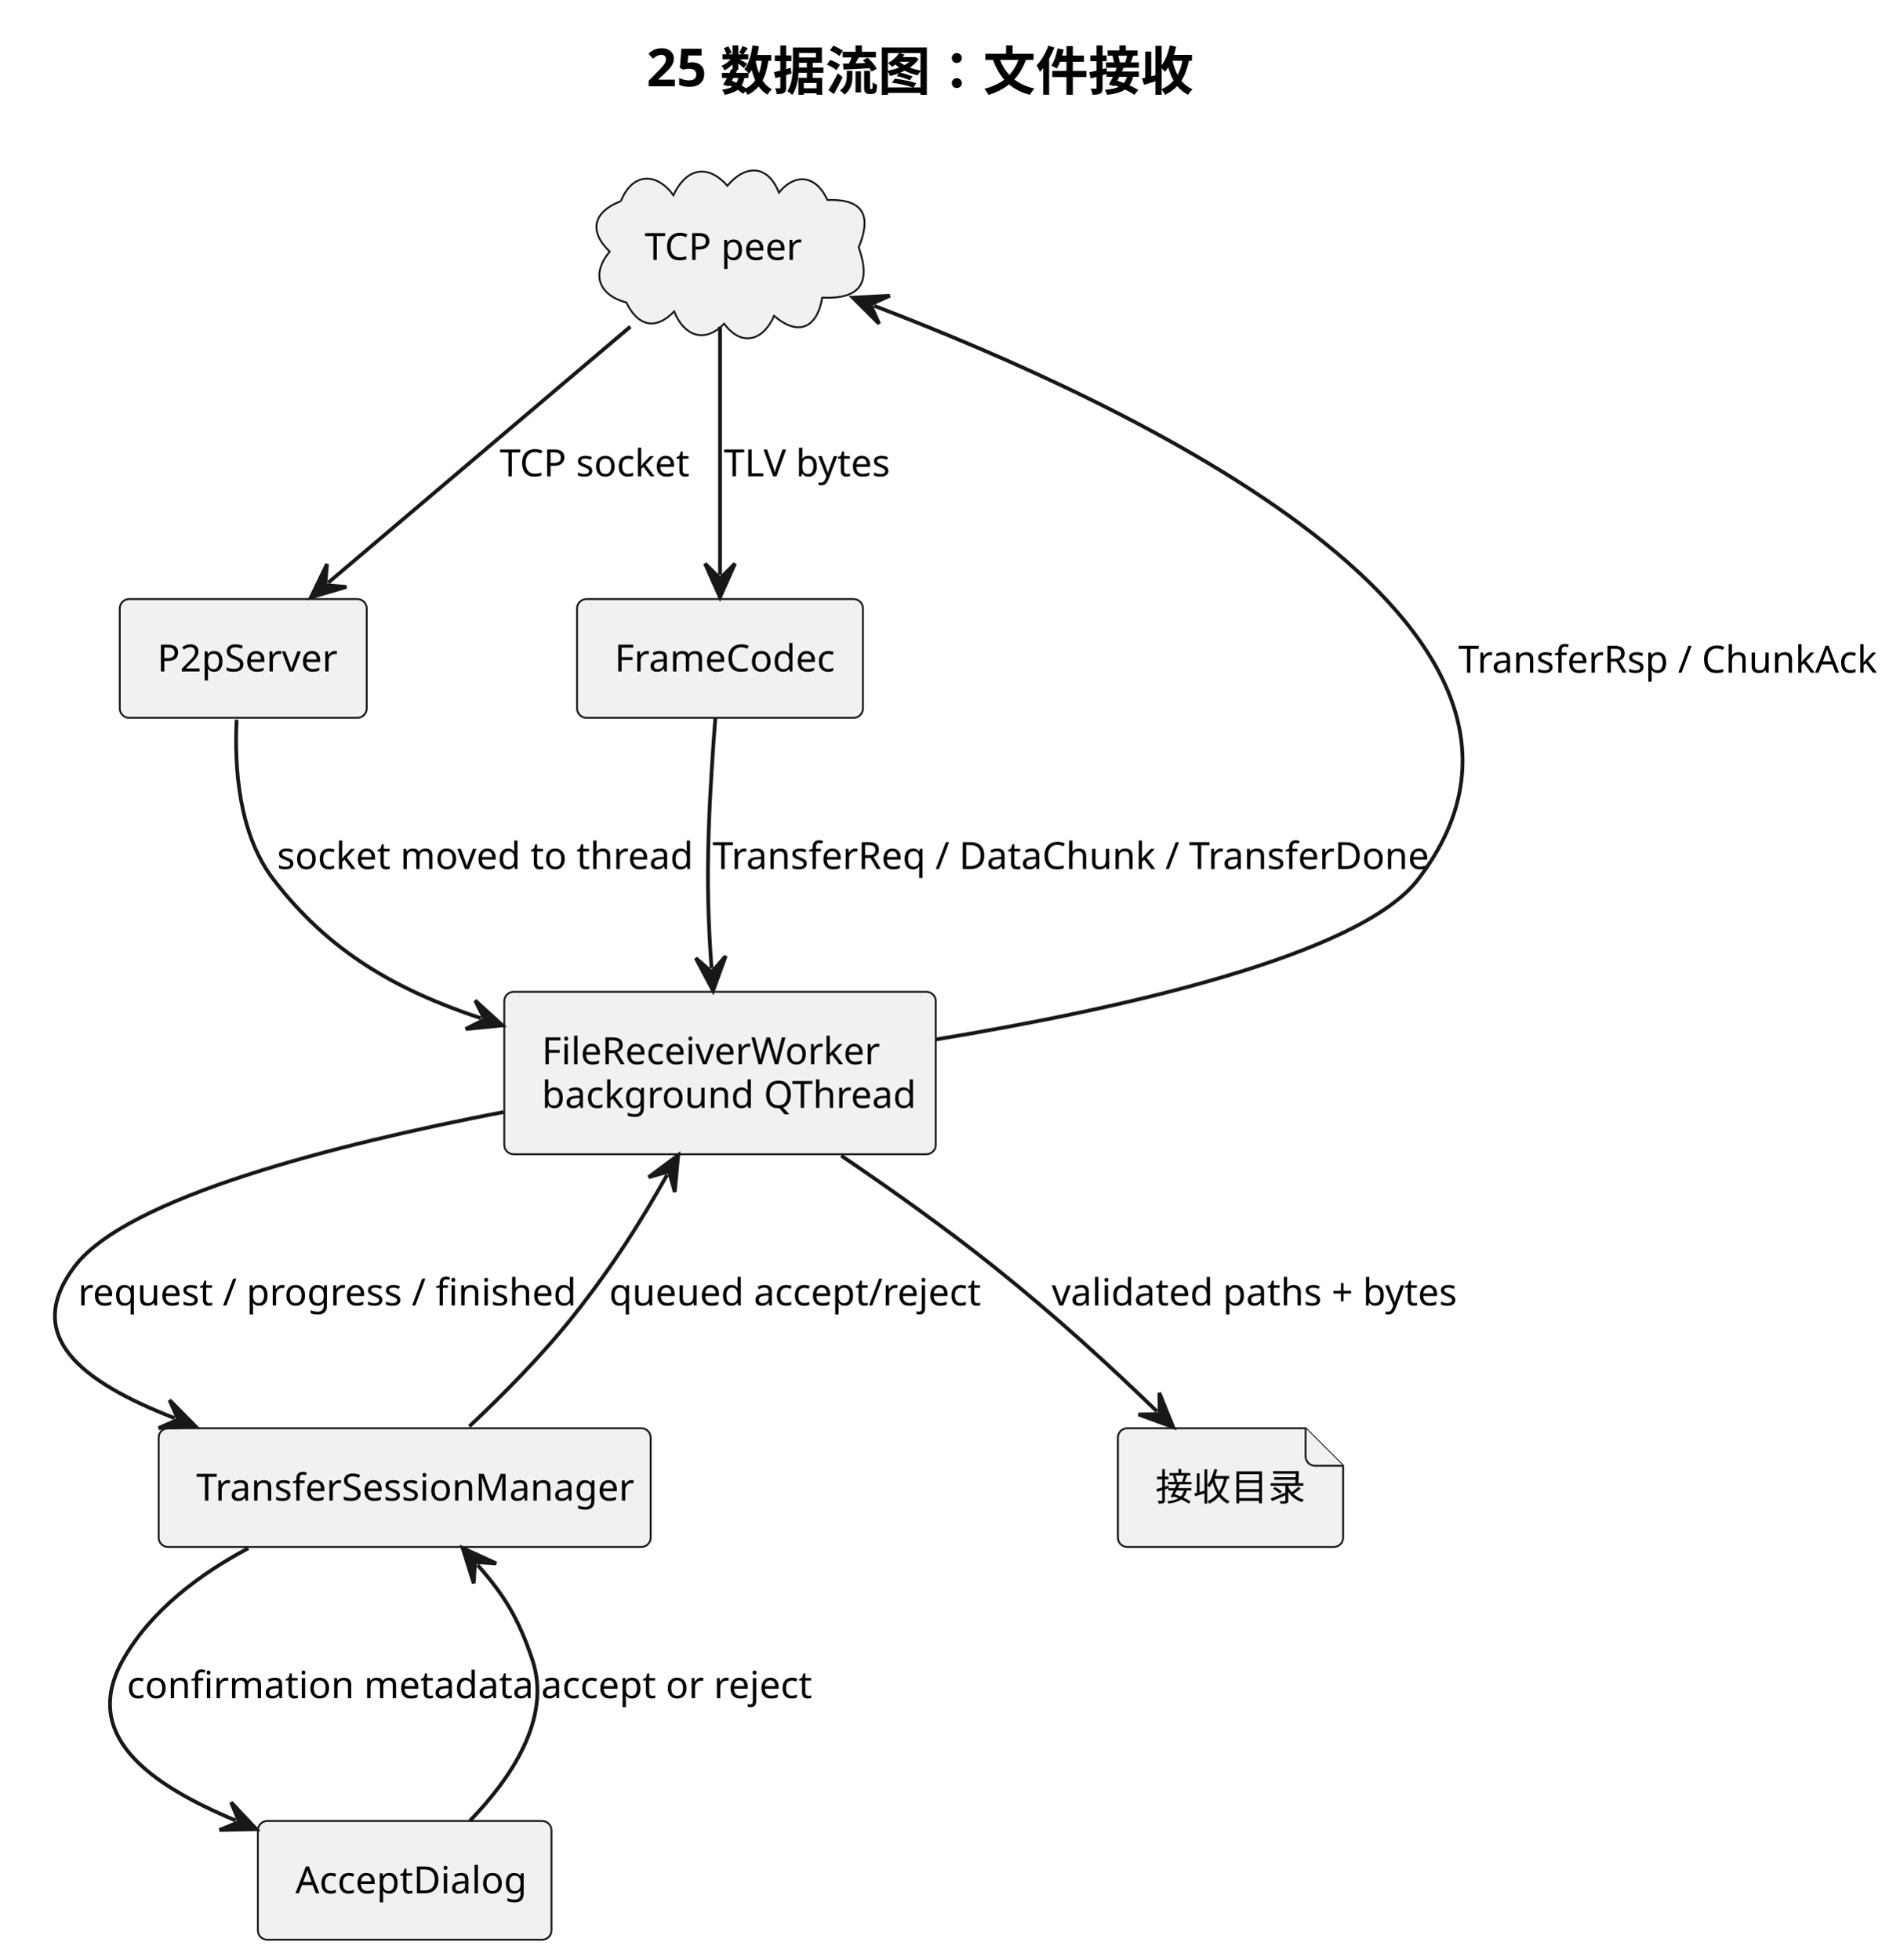
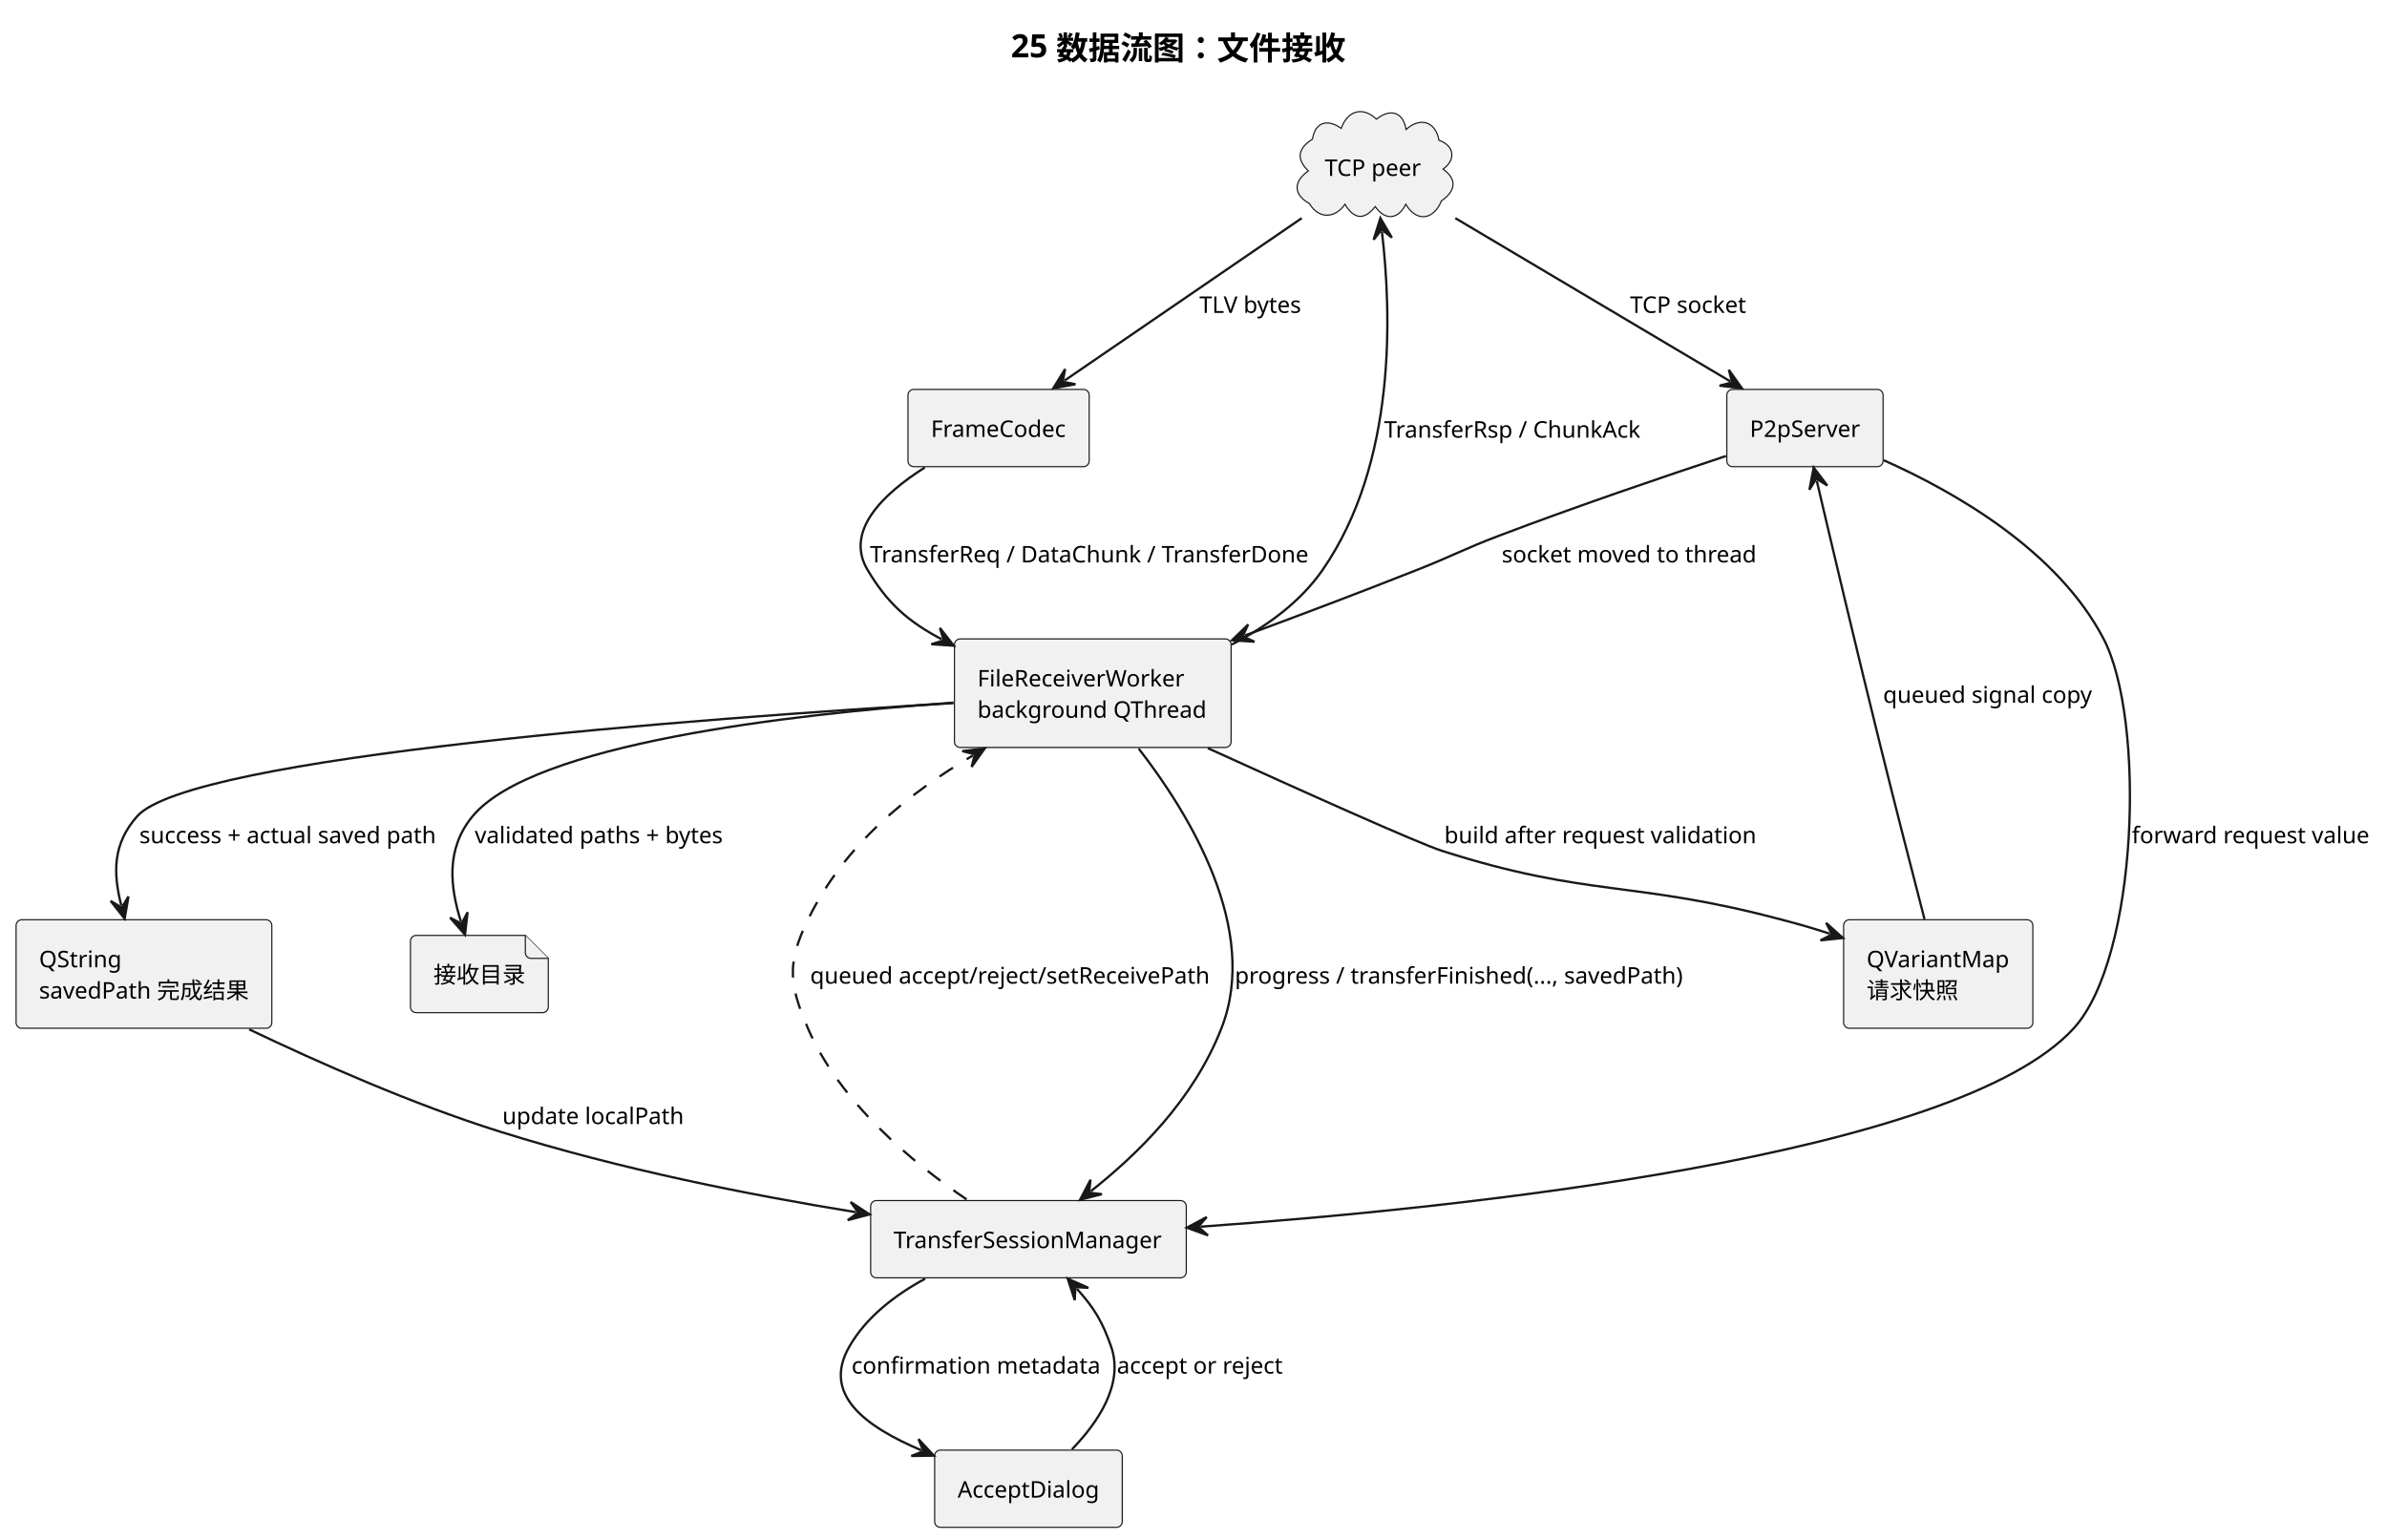
- <svg xmlns="http://www.w3.org/2000/svg" contentStyleType="text/css" data-diagram-type="DESCRIPTION" height="522px" preserveAspectRatio="none" style="width:503px;height:522px;background:#FFFFFF;" version="1.1" viewBox="0 0 503 522" width="503px" zoomAndPan="magnify">
+ <svg xmlns="http://www.w3.org/2000/svg" contentStyleType="text/css" data-diagram-type="DESCRIPTION" height="670px" preserveAspectRatio="none" style="width:1039px;height:670px;background:#FFFFFF;" version="1.1" viewBox="0 0 1039 670" width="1039px" zoomAndPan="magnify">
  <defs />
  <g>
    <g class="title" data-source-line="86">
-       <text fill="#000000" font-family="sans-serif" font-size="14" font-weight="bold" lengthAdjust="spacing" textLength="145.059" x="172.226" y="22.995">25 数据流图：文件接收</text>
+       <text fill="#000000" font-family="sans-serif" font-size="14" font-weight="bold" lengthAdjust="spacing" textLength="145.656" x="440.037" y="24.966">25 数据流图：文件接收</text>
    </g>
    <g class="entity" data-qualified-name="Peer" data-source-line="89" id="ent0002">
-       <path d="M165.396,53.593 C168.397,46.05 174.828,45.73 179.382,52.021 C182.591,45.126 188.243,43.297 193.759,49.487 C198.52,43.818 204.5,43.741 207.497,51.318 C212.105,45.718 217.587,46.985 220.398,53.269 C230.167,52.977 232.163,57.498 228.759,65.915 C232.045,75.323 229.294,79.739 219.034,79.316 C217.688,87.34 212.685,89.753 206.207,84.146 C203.469,90.563 197.661,92.68 192.897,86.243 C187.52,91.808 182.067,89.234 179.59,82.979 C174.518,88.222 169.812,86.742 166.86,80.607 C159.533,78.629 157.341,73.083 162.418,67.043 C156.603,61.412 158.224,56.348 165.396,53.593" fill="#F1F1F1" style="stroke:#181818;stroke-width:0.5;" />
-       <text fill="#000000" font-family="sans-serif" font-size="10" lengthAdjust="spacing" textLength="40.132" x="171.73" y="69.254">TCP peer</text>
+       <path d="M571.295,60.577 C572.512,52.77 578.139,51.828 583.807,55.883 C586.465,48.293 592.99,46.068 599.154,51.862 C604.914,47.268 610.688,48.369 612.035,56.374 C618.015,50.907 624.873,52.694 626.337,61.047 C633.087,63.368 633.84,69.533 628.133,73.631 C634.692,78.232 633.273,83.463 627.427,87.429 C624.158,95.602 616.733,97.029 611.894,88.927 C608.584,95.638 602.859,96.112 598.596,89.908 C593.754,96.091 589.327,95.421 585.431,88.926 C581.071,95.152 574.063,95.495 569.957,88.626 C562.754,84.573 563.055,78.928 569.471,74.41 C563.961,68.993 565.115,64.453 571.295,60.577" fill="#F1F1F1" style="stroke:#181818;stroke-width:0.5;" />
+       <text fill="#000000" font-family="sans-serif" font-size="10" lengthAdjust="spacing" textLength="42.09" x="576.61" y="76.582">TCP peer</text>
    </g>
    <g class="entity" data-qualified-name="P2p" data-source-line="90" id="ent0003">
-       <rect fill="#F1F1F1" height="31.641" rx="2.5" ry="2.5" style="stroke:#181818;stroke-width:0.5;" width="65.791" x="31.9" y="159.612" />
-       <text fill="#000000" font-family="sans-serif" font-size="10" lengthAdjust="spacing" textLength="45.791" x="41.9" y="178.894">P2pServer</text>
+       <rect fill="#F1F1F1" height="33.62" rx="2.5" ry="2.5" style="stroke:#181818;stroke-width:0.5;" width="68.03" x="751.64" y="169.512" />
+       <text fill="#000000" font-family="sans-serif" font-size="10" lengthAdjust="spacing" textLength="48.03" x="761.64" y="190.202">P2pServer</text>
    </g>
    <g class="entity" data-qualified-name="Receiver" data-source-line="91" id="ent0004">
-       <rect fill="#F1F1F1" height="43.281" rx="2.5" ry="2.5" style="stroke:#181818;stroke-width:0.5;" width="114.941" x="134.33" y="264.252" />
-       <text fill="#000000" font-family="sans-serif" font-size="10" lengthAdjust="spacing" textLength="86.289" x="144.33" y="283.534">FileReceiverWorker</text>
-       <text fill="#000000" font-family="sans-serif" font-size="10" lengthAdjust="spacing" textLength="94.941" x="144.33" y="295.175">background QThread</text>
+       <rect fill="#F1F1F1" height="47.24" rx="2.5" ry="2.5" style="stroke:#181818;stroke-width:0.5;" width="120.42" x="415.45" y="278.132" />
+       <text fill="#000000" font-family="sans-serif" font-size="10" lengthAdjust="spacing" textLength="90.31" x="425.45" y="298.822">FileReceiverWorker</text>
+       <text fill="#000000" font-family="sans-serif" font-size="10" lengthAdjust="spacing" textLength="100.42" x="425.45" y="312.442">background QThread</text>
    </g>
    <g class="entity" data-qualified-name="Codec" data-source-line="92" id="ent0005">
-       <rect fill="#F1F1F1" height="31.641" rx="2.5" ry="2.5" style="stroke:#181818;stroke-width:0.5;" width="76.162" x="153.72" y="159.612" />
-       <text fill="#000000" font-family="sans-serif" font-size="10" lengthAdjust="spacing" textLength="56.162" x="163.72" y="178.894">FrameCodec</text>
+       <rect fill="#F1F1F1" height="33.62" rx="2.5" ry="2.5" style="stroke:#181818;stroke-width:0.5;" width="78.88" x="395.22" y="169.512" />
+       <text fill="#000000" font-family="sans-serif" font-size="10" lengthAdjust="spacing" textLength="58.88" x="405.22" y="190.202">FrameCodec</text>
    </g>
    <g class="entity" data-qualified-name="Tsm" data-source-line="93" id="ent0006">
-       <rect fill="#F1F1F1" height="31.641" rx="2.5" ry="2.5" style="stroke:#181818;stroke-width:0.5;" width="131.06" x="42.27" y="380.532" />
-       <text fill="#000000" font-family="sans-serif" font-size="10" lengthAdjust="spacing" textLength="111.06" x="52.27" y="399.814">TransferSessionManager</text>
+       <rect fill="#F1F1F1" height="33.62" rx="2.5" ry="2.5" style="stroke:#181818;stroke-width:0.5;" width="137.39" x="378.97" y="522.612" />
+       <text fill="#000000" font-family="sans-serif" font-size="10" lengthAdjust="spacing" textLength="117.39" x="388.97" y="543.302">TransferSessionManager</text>
    </g>
    <g class="entity" data-qualified-name="Dialog" data-source-line="94" id="ent0007">
-       <rect fill="#F1F1F1" height="31.641" rx="2.5" ry="2.5" style="stroke:#181818;stroke-width:0.5;" width="78.213" x="68.69" y="485.172" />
-       <text fill="#000000" font-family="sans-serif" font-size="10" lengthAdjust="spacing" textLength="58.213" x="78.69" y="504.454">AcceptDialog</text>
+       <rect fill="#F1F1F1" height="33.62" rx="2.5" ry="2.5" style="stroke:#181818;stroke-width:0.5;" width="81.66" x="406.83" y="631.232" />
+       <text fill="#000000" font-family="sans-serif" font-size="10" lengthAdjust="spacing" textLength="61.66" x="416.83" y="651.922">AcceptDialog</text>
    </g>
-     <g class="entity" data-qualified-name="Target" data-source-line="95" id="ent0008">
-       <path d="M297.8,383.032 L297.8,409.672 A2.5,2.5 0 0 0 300.3,412.172 L355.3,412.172 A2.5,2.5 0 0 0 357.8,409.672 L357.8,390.532 L347.8,380.532 L300.3,380.532 A2.5,2.5 0 0 0 297.8,383.032" fill="#F1F1F1" style="stroke:#181818;stroke-width:0.5;" />
-       <path d="M347.8,380.532 L347.8,388.032 A2.5,2.5 0 0 0 350.3,390.532 L357.8,390.532" fill="#F1F1F1" style="stroke:#181818;stroke-width:0.5;" />
-       <text fill="#000000" font-family="sans-serif" font-size="10" lengthAdjust="spacing" textLength="40" x="307.8" y="399.814">接收目录</text>
+     <g class="entity" data-qualified-name="Request" data-source-line="95" id="ent0008">
+       <rect fill="#F1F1F1" height="47.24" rx="2.5" ry="2.5" style="stroke:#181818;stroke-width:0.5;" width="82.36" x="802.48" y="400.372" />
+       <text fill="#000000" font-family="sans-serif" font-size="10" lengthAdjust="spacing" textLength="62.36" x="812.48" y="421.062">QVariantMap</text>
+       <text fill="#000000" font-family="sans-serif" font-size="10" lengthAdjust="spacing" textLength="40" x="812.48" y="434.682">请求快照</text>
    </g>
-     <g class="link" data-entity-1="ent0002" data-entity-2="ent0003" data-link-type="dependency" data-source-line="97" id="lnk9">
-       <path d="M167.91,87.032 C143.19,107.982 109.717,136.352 87.407,155.262" fill="none" id="Peer-to-P2p" style="stroke:#181818;stroke-width:1;" />
-       <polygon fill="#181818" points="82.83,159.142,92.282,156.374,86.644,155.909,87.109,150.271,82.83,159.142" style="stroke:#181818;stroke-width:1;" />
-       <text fill="#000000" font-family="sans-serif" font-size="10" lengthAdjust="spacing" textLength="48.193" x="133.11" y="126.894">TCP socket</text>
+     <g class="entity" data-qualified-name="Result" data-source-line="96" id="ent0009">
+       <rect fill="#F1F1F1" height="47.24" rx="2.5" ry="2.5" style="stroke:#181818;stroke-width:0.5;" width="111.32" x="7" y="400.372" />
+       <text fill="#000000" font-family="sans-serif" font-size="10" lengthAdjust="spacing" textLength="35.95" x="17" y="421.062">QString</text>
+       <text fill="#000000" font-family="sans-serif" font-size="10" lengthAdjust="spacing" textLength="91.32" x="17" y="434.682">savedPath 完成结果</text>
    </g>
-     <g class="link" data-entity-1="ent0003" data-entity-2="ent0004" data-link-type="dependency" data-source-line="98" id="lnk10">
-       <path d="M63.03,191.752 C62.4,204.402 63.56,222.172 72.8,234.252 C87.67,253.692 105.757,263.858 128.157,271.308" fill="none" id="P2p-to-Receiver" style="stroke:#181818;stroke-width:1;" />
-       <polygon fill="#181818" points="133.85,273.202,126.572,266.566,129.106,271.624,124.048,274.157,133.85,273.202" style="stroke:#181818;stroke-width:1;" />
-       <text fill="#000000" font-family="sans-serif" font-size="10" lengthAdjust="spacing" textLength="106.084" x="73.8" y="231.534">socket moved to thread</text>
+     <g class="entity" data-qualified-name="Target" data-source-line="97" id="ent0010">
+       <path d="M178.66,409.682 L178.66,438.302 A2.5,2.5 0 0 0 181.16,440.802 L236.16,440.802 A2.5,2.5 0 0 0 238.66,438.302 L238.66,417.182 L228.66,407.182 L181.16,407.182 A2.5,2.5 0 0 0 178.66,409.682" fill="#F1F1F1" style="stroke:#181818;stroke-width:0.5;" />
+       <path d="M228.66,407.182 L228.66,414.682 A2.5,2.5 0 0 0 231.16,417.182 L238.66,417.182" fill="#F1F1F1" style="stroke:#181818;stroke-width:0.5;" />
+       <text fill="#000000" font-family="sans-serif" font-size="10" lengthAdjust="spacing" textLength="40" x="188.66" y="427.872">接收目录</text>
    </g>
-     <g class="link" data-entity-1="ent0002" data-entity-2="ent0005" data-link-type="dependency" data-source-line="99" id="lnk11">
-       <path d="M191.8,87.032 C191.8,107.982 191.8,134.232 191.8,153.142" fill="none" id="Peer-to-Codec" style="stroke:#181818;stroke-width:1;" />
-       <polygon fill="#181818" points="191.8,159.142,195.8,150.142,191.8,154.142,187.8,150.142,191.8,159.142" style="stroke:#181818;stroke-width:1;" />
-       <text fill="#000000" font-family="sans-serif" font-size="10" lengthAdjust="spacing" textLength="42.378" x="192.8" y="126.894">TLV bytes</text>
+     <g class="link" data-entity-1="ent0002" data-entity-2="ent0003" data-link-type="dependency" data-source-line="99" id="lnk11">
+       <path d="M633.46,94.962 C669.79,116.532 720.08,146.39 753.07,165.97" fill="none" id="Peer-to-P2p" style="stroke:#181818;stroke-width:1;" />
+       <polygon fill="#181818" points="758.23,169.032,752.532,160.999,753.93,166.48,748.449,167.878,758.23,169.032" style="stroke:#181818;stroke-width:1;" />
+       <text fill="#000000" font-family="sans-serif" font-size="10" lengthAdjust="spacing" textLength="50.76" x="709.5" y="136.202">TCP socket</text>
    </g>
-     <g class="link" data-entity-1="ent0005" data-entity-2="ent0004" data-link-type="dependency" data-source-line="100" id="lnk12">
-       <path d="M190.55,191.352 C189.88,200.072 189.13,211.272 188.8,221.252 C188.32,235.512 188.67,245.577 189.54,257.986" fill="none" id="Codec-to-Receiver" style="stroke:#181818;stroke-width:1;" />
-       <polygon fill="#181818" points="189.96,263.972,193.321,254.714,189.61,258.984,185.34,255.274,189.96,263.972" style="stroke:#181818;stroke-width:1;" />
-       <text fill="#000000" font-family="sans-serif" font-size="10" lengthAdjust="spacing" textLength="183.355" x="189.8" y="231.534">TransferReq / DataChunk / TransferDone</text>
+     <g class="link" data-entity-1="ent0003" data-entity-2="ent0004" data-link-type="dependency" data-source-line="100" id="lnk12">
+       <path d="M751.28,198.502 C724.3,207.432 685.87,220.502 652.66,233.132 C636.46,239.292 632.78,241.772 616.66,248.132 C590.41,258.492 566.848,267.403 541.858,276.633" fill="none" id="P2p-to-Receiver" style="stroke:#181818;stroke-width:1;" />
+       <polygon fill="#181818" points="536.23,278.712,546.058,279.346,540.92,276.98,543.287,271.842,536.23,278.712" style="stroke:#181818;stroke-width:1;" />
+       <text fill="#000000" font-family="sans-serif" font-size="10" lengthAdjust="spacing" textLength="111.28" x="653.66" y="244.822">socket moved to thread</text>
    </g>
-     <g class="link" data-entity-1="ent0004" data-entity-2="ent0006" data-link-type="dependency" data-source-line="101" id="lnk13">
-       <path d="M134.05,296.302 C89.68,304.852 33.69,318.962 19.8,337.532 C6,355.972 21.511,368.089 46.501,377.849" fill="none" id="Receiver-to-Tsm" style="stroke:#181818;stroke-width:1;" />
-       <polygon fill="#181818" points="52.09,380.032,45.162,373.032,47.433,378.213,42.252,380.483,52.09,380.032" style="stroke:#181818;stroke-width:1;" />
-       <text fill="#000000" font-family="sans-serif" font-size="10" lengthAdjust="spacing" textLength="127.324" x="20.8" y="347.814">request / progress / finished</text>
+     <g class="link" data-entity-1="ent0002" data-entity-2="ent0005" data-link-type="dependency" data-source-line="101" id="lnk13">
+       <path d="M566.62,94.962 C535.12,116.532 491.99,146.062 463.4,165.642" fill="none" id="Peer-to-Codec" style="stroke:#181818;stroke-width:1;" />
+       <polygon fill="#181818" points="458.45,169.032,468.136,167.247,462.575,166.207,463.615,160.647,458.45,169.032" style="stroke:#181818;stroke-width:1;" />
+       <text fill="#000000" font-family="sans-serif" font-size="10" lengthAdjust="spacing" textLength="44.69" x="522.05" y="136.202">TLV bytes</text>
    </g>
-     <g class="link" data-entity-1="ent0006" data-entity-2="ent0004" data-link-type="dependency" data-source-line="104" id="lnk16">
-       <path d="M125.02,380.042 C133.85,371.762 144.46,361.082 152.8,350.532 C163.4,337.112 170.496,325.84 177.726,313" fill="none" id="Tsm-to-Receiver" style="stroke:#181818;stroke-width:1;" />
-       <polygon fill="#181818" points="180.67,307.772,172.769,313.651,178.217,312.129,179.74,317.577,180.67,307.772" style="stroke:#181818;stroke-width:1;" />
-       <text fill="#000000" font-family="sans-serif" font-size="10" lengthAdjust="spacing" textLength="94.99" x="162.26" y="347.814">queued accept/reject</text>
+     <g class="link" data-entity-1="ent0005" data-entity-2="ent0004" data-link-type="dependency" data-source-line="102" id="lnk14">
+       <path d="M402.56,203.492 C384.52,214.902 367.48,231.122 377.66,248.132 C386.28,262.552 395.055,270.439 409.895,278.279" fill="none" id="Codec-to-Receiver" style="stroke:#181818;stroke-width:1;" />
+       <polygon fill="#181818" points="415.2,281.082,409.111,273.341,410.779,278.747,405.374,280.415,415.2,281.082" style="stroke:#181818;stroke-width:1;" />
+       <text fill="#000000" font-family="sans-serif" font-size="10" lengthAdjust="spacing" textLength="192.31" x="378.66" y="244.822">TransferReq / DataChunk / TransferDone</text>
    </g>
-     <g class="link" data-entity-1="ent0006" data-entity-2="ent0007" data-link-type="dependency" data-source-line="102" id="lnk14">
-       <path d="M66.13,412.512 C53.1,419.452 40.21,429.112 32.8,442.172 C21.48,462.122 39.237,475.172 62.777,485.042" fill="none" id="Tsm-to-Dialog" style="stroke:#181818;stroke-width:1;" />
-       <polygon fill="#181818" points="68.31,487.362,61.557,480.193,63.699,485.428,58.463,487.571,68.31,487.362" style="stroke:#181818;stroke-width:1;" />
-       <text fill="#000000" font-family="sans-serif" font-size="10" lengthAdjust="spacing" textLength="103.53" x="33.8" y="452.454">confirmation metadata</text>
+     <g class="link" data-entity-1="ent0004" data-entity-2="ent0008" data-link-type="dependency" data-source-line="103" id="lnk15">
+       <path d="M525.76,325.692 C565.92,343.972 617.24,367.042 627.66,370.372 C691.59,390.802 710.81,383.082 775.66,400.372 C784.32,402.682 787.774,403.628 796.484,406.458" fill="none" id="Receiver-to-Request" style="stroke:#181818;stroke-width:1;" />
+       <polygon fill="#181818" points="802.19,408.312,794.866,401.727,797.435,406.767,792.394,409.335,802.19,408.312" style="stroke:#181818;stroke-width:1;" />
+       <text fill="#000000" font-family="sans-serif" font-size="10" lengthAdjust="spacing" textLength="136.04" x="628.66" y="367.062">build after request validation</text>
    </g>
-     <g class="link" data-entity-1="ent0007" data-entity-2="ent0006" data-link-type="dependency" data-source-line="103" id="lnk15">
-       <path d="M125.16,485.132 C136.03,473.922 147.07,457.842 141.8,442.172 C138.06,431.062 134.333,425.018 127.203,416.948" fill="none" id="Dialog-to-Tsm" style="stroke:#181818;stroke-width:1;" />
-       <polygon fill="#181818" points="123.23,412.452,126.191,421.845,126.541,416.199,132.187,416.548,123.23,412.452" style="stroke:#181818;stroke-width:1;" />
-       <text fill="#000000" font-family="sans-serif" font-size="10" lengthAdjust="spacing" textLength="69.419" x="144.15" y="452.454">accept or reject</text>
+     <g class="link" data-entity-1="ent0008" data-entity-2="ent0003" data-link-type="dependency" data-source-line="104" id="lnk16">
+       <path d="M837.7,400.142 C832.57,380.372 825.01,351.012 818.66,325.372 C807.76,281.362 796.847,235.144 790.807,209.334" fill="none" id="Request-to-P2p" style="stroke:#181818;stroke-width:1;" />
+       <polygon fill="#181818" points="789.44,203.492,787.596,213.167,790.579,208.361,795.385,211.344,789.44,203.492" style="stroke:#181818;stroke-width:1;" />
+       <text fill="#000000" font-family="sans-serif" font-size="10" lengthAdjust="spacing" textLength="91.13" x="819.66" y="305.942">queued signal copy</text>
    </g>
-     <g class="link" data-entity-1="ent0004" data-entity-2="ent0008" data-link-type="dependency" data-source-line="105" id="lnk17">
-       <path d="M224.1,307.912 C237.04,316.682 251.91,327.222 264.8,337.532 C281.84,351.162 295.767,364.031 308.217,376.071" fill="none" id="Receiver-to-Target" style="stroke:#181818;stroke-width:1;" />
-       <polygon fill="#181818" points="312.53,380.242,308.841,371.11,308.936,376.766,303.28,376.861,312.53,380.242" style="stroke:#181818;stroke-width:1;" />
-       <text fill="#000000" font-family="sans-serif" font-size="10" lengthAdjust="spacing" textLength="103.296" x="280.17" y="347.814">validated paths + bytes</text>
+     <g class="link" data-entity-1="ent0003" data-entity-2="ent0006" data-link-type="dependency" data-source-line="105" id="lnk17">
+       <path d="M819.98,200.362 C851.31,214.332 895.68,239.802 915.66,278.132 C933.97,313.262 930.77,416.822 902.66,447.612 C851.68,503.462 636.725,525.803 522.545,533.983" fill="none" id="P2p-to-Tsm" style="stroke:#181818;stroke-width:1;" />
+       <polygon fill="#181818" points="516.56,534.412,525.823,537.759,521.547,534.055,525.251,529.779,516.56,534.412" style="stroke:#181818;stroke-width:1;" />
+       <text fill="#000000" font-family="sans-serif" font-size="10" lengthAdjust="spacing" textLength="103.8" x="927.93" y="367.062">forward request value</text>
    </g>
-     <g class="link" data-entity-1="ent0004" data-entity-2="ent0002" data-link-type="dependency" data-source-line="106" id="lnk18">
-       <path d="M249.4,276.932 C298.02,268.892 362.15,254.722 377.8,234.252 C429.24,166.922 299.994,107.145 232.814,81.455" fill="none" id="Receiver-to-Peer" style="stroke:#181818;stroke-width:1;" />
-       <polygon fill="#181818" points="227.21,79.312,234.188,86.263,231.88,81.098,237.045,78.79,227.21,79.312" style="stroke:#181818;stroke-width:1;" />
-       <text fill="#000000" font-family="sans-serif" font-size="10" lengthAdjust="spacing" textLength="107.041" x="388.47" y="179.214">TransferRsp / ChunkAck</text>
+     <g class="link" data-entity-1="ent0006" data-entity-2="ent0007" data-link-type="dependency" data-source-line="106" id="lnk18">
+       <path d="M402.71,556.622 C389.72,563.642 377.07,573.282 369.66,586.232 C357.76,607.022 376.469,620.864 400.989,631.294" fill="none" id="Tsm-to-Dialog" style="stroke:#181818;stroke-width:1;" />
+       <polygon fill="#181818" points="406.51,633.642,399.794,626.438,401.909,631.685,396.662,633.8,406.51,633.642" style="stroke:#181818;stroke-width:1;" />
+       <text fill="#000000" font-family="sans-serif" font-size="10" lengthAdjust="spacing" textLength="108.35" x="370.66" y="597.922">confirmation metadata</text>
+     </g>
+     <g class="link" data-entity-1="ent0007" data-entity-2="ent0006" data-link-type="dependency" data-source-line="107" id="lnk19">
+       <path d="M466.59,630.902 C477.98,619.132 489.27,602.462 483.66,586.232 C479.82,575.142 476.093,569.153 468.763,561.043" fill="none" id="Dialog-to-Tsm" style="stroke:#181818;stroke-width:1;" />
+       <polygon fill="#181818" points="464.74,556.592,467.807,565.951,468.093,560.302,473.742,560.587,464.74,556.592" style="stroke:#181818;stroke-width:1;" />
+       <text fill="#000000" font-family="sans-serif" font-size="10" lengthAdjust="spacing" textLength="72.39" x="486.15" y="597.922">accept or reject</text>
+     </g>
+     <g class="link" data-entity-1="ent0006" data-entity-2="ent0004" data-link-type="dependency" data-source-line="108" id="lnk20">
+       <path d="M420.74,522.112 C397.53,506.332 365.63,480.062 351.66,447.612 C343.36,428.332 342.49,419.262 351.66,400.372 C367.63,367.472 395.504,345.384 423.464,328.864" fill="none" id="Tsm-to-Receiver" style="stroke:#181818;stroke-width:1;stroke-dasharray:7,7;" />
+       <polygon fill="#181818" points="428.63,325.812,418.847,326.947,424.325,328.356,422.916,333.834,428.63,325.812" style="stroke:#181818;stroke-width:1;" />
+       <text fill="#000000" font-family="sans-serif" font-size="10" lengthAdjust="spacing" textLength="174.08" x="352.66" y="428.182">queued accept/reject/setReceivePath</text>
+     </g>
+     <g class="link" data-entity-1="ent0004" data-entity-2="ent0006" data-link-type="dependency" data-source-line="111" id="lnk23">
+       <path d="M495.64,325.862 C517.84,354.472 548.47,404.682 531.66,447.612 C519.37,479.012 495.261,502.324 474.811,518.544" fill="none" id="Receiver-to-Tsm" style="stroke:#181818;stroke-width:1;" />
+       <polygon fill="#181818" points="470.11,522.272,479.647,519.813,474.027,519.165,474.676,513.545,470.11,522.272" style="stroke:#181818;stroke-width:1;" />
+       <text fill="#000000" font-family="sans-serif" font-size="10" lengthAdjust="spacing" textLength="195.61" x="537.5" y="428.182">progress / transferFinished(..., savedPath)</text>
+     </g>
+     <g class="link" data-entity-1="ent0004" data-entity-2="ent0010" data-link-type="dependency" data-source-line="109" id="lnk21">
+       <path d="M415.03,305.862 C343.7,310.932 231.66,323.812 205.66,355.372 C193.93,369.612 195.924,386.094 200.614,401.134" fill="none" id="Receiver-to-Target" style="stroke:#181818;stroke-width:1;" />
+       <polygon fill="#181818" points="202.4,406.862,203.539,397.079,200.911,402.089,195.902,399.461,202.4,406.862" style="stroke:#181818;stroke-width:1;" />
+       <text fill="#000000" font-family="sans-serif" font-size="10" lengthAdjust="spacing" textLength="108.16" x="206.66" y="367.062">validated paths + bytes</text>
+     </g>
+     <g class="link" data-entity-1="ent0004" data-entity-2="ent0009" data-link-type="dependency" data-source-line="110" id="lnk22">
+       <path d="M414.99,306.062 C305.21,312.662 82.77,329.162 59.66,355.372 C49.17,367.272 49.109,379.605 52.779,394.115" fill="none" id="Receiver-to-Result" style="stroke:#181818;stroke-width:1;" />
+       <polygon fill="#181818" points="54.25,399.932,55.921,390.226,53.024,395.085,48.165,392.188,54.25,399.932" style="stroke:#181818;stroke-width:1;" />
+       <text fill="#000000" font-family="sans-serif" font-size="10" lengthAdjust="spacing" textLength="129.12" x="60.66" y="367.062">success + actual saved path</text>
+     </g>
+     <g class="link" data-entity-1="ent0009" data-entity-2="ent0006" data-link-type="dependency" data-source-line="112" id="lnk24">
+       <path d="M108.46,448.082 C138.81,462.592 179.84,480.752 217.66,492.612 C270.59,509.212 326.408,520.159 372.588,527.669" fill="none" id="Result-to-Tsm" style="stroke:#181818;stroke-width:1;" />
+       <polygon fill="#181818" points="378.51,528.632,370.269,523.239,373.575,527.83,368.985,531.136,378.51,528.632" style="stroke:#181818;stroke-width:1;" />
+       <text fill="#000000" font-family="sans-serif" font-size="10" lengthAdjust="spacing" textLength="79.01" x="218.66" y="489.302">update localPath</text>
+     </g>
+     <g class="link" data-entity-1="ent0004" data-entity-2="ent0002" data-link-type="dependency" data-source-line="113" id="lnk25">
+       <path d="M536.15,280.572 C551.28,272.732 565.94,262.162 575.66,248.132 C608.08,201.342 605.634,136.112 601.534,100.902" fill="none" id="Receiver-to-Peer" style="stroke:#181818;stroke-width:1;" />
+       <polygon fill="#181818" points="600.84,94.942,597.908,104.344,601.418,99.909,605.854,103.419,600.84,94.942" style="stroke:#181818;stroke-width:1;" />
+       <text fill="#000000" font-family="sans-serif" font-size="10" lengthAdjust="spacing" textLength="112.29" x="602.45" y="190.512">TransferRsp / ChunkAck</text>
    </g>
  </g>
</svg>
